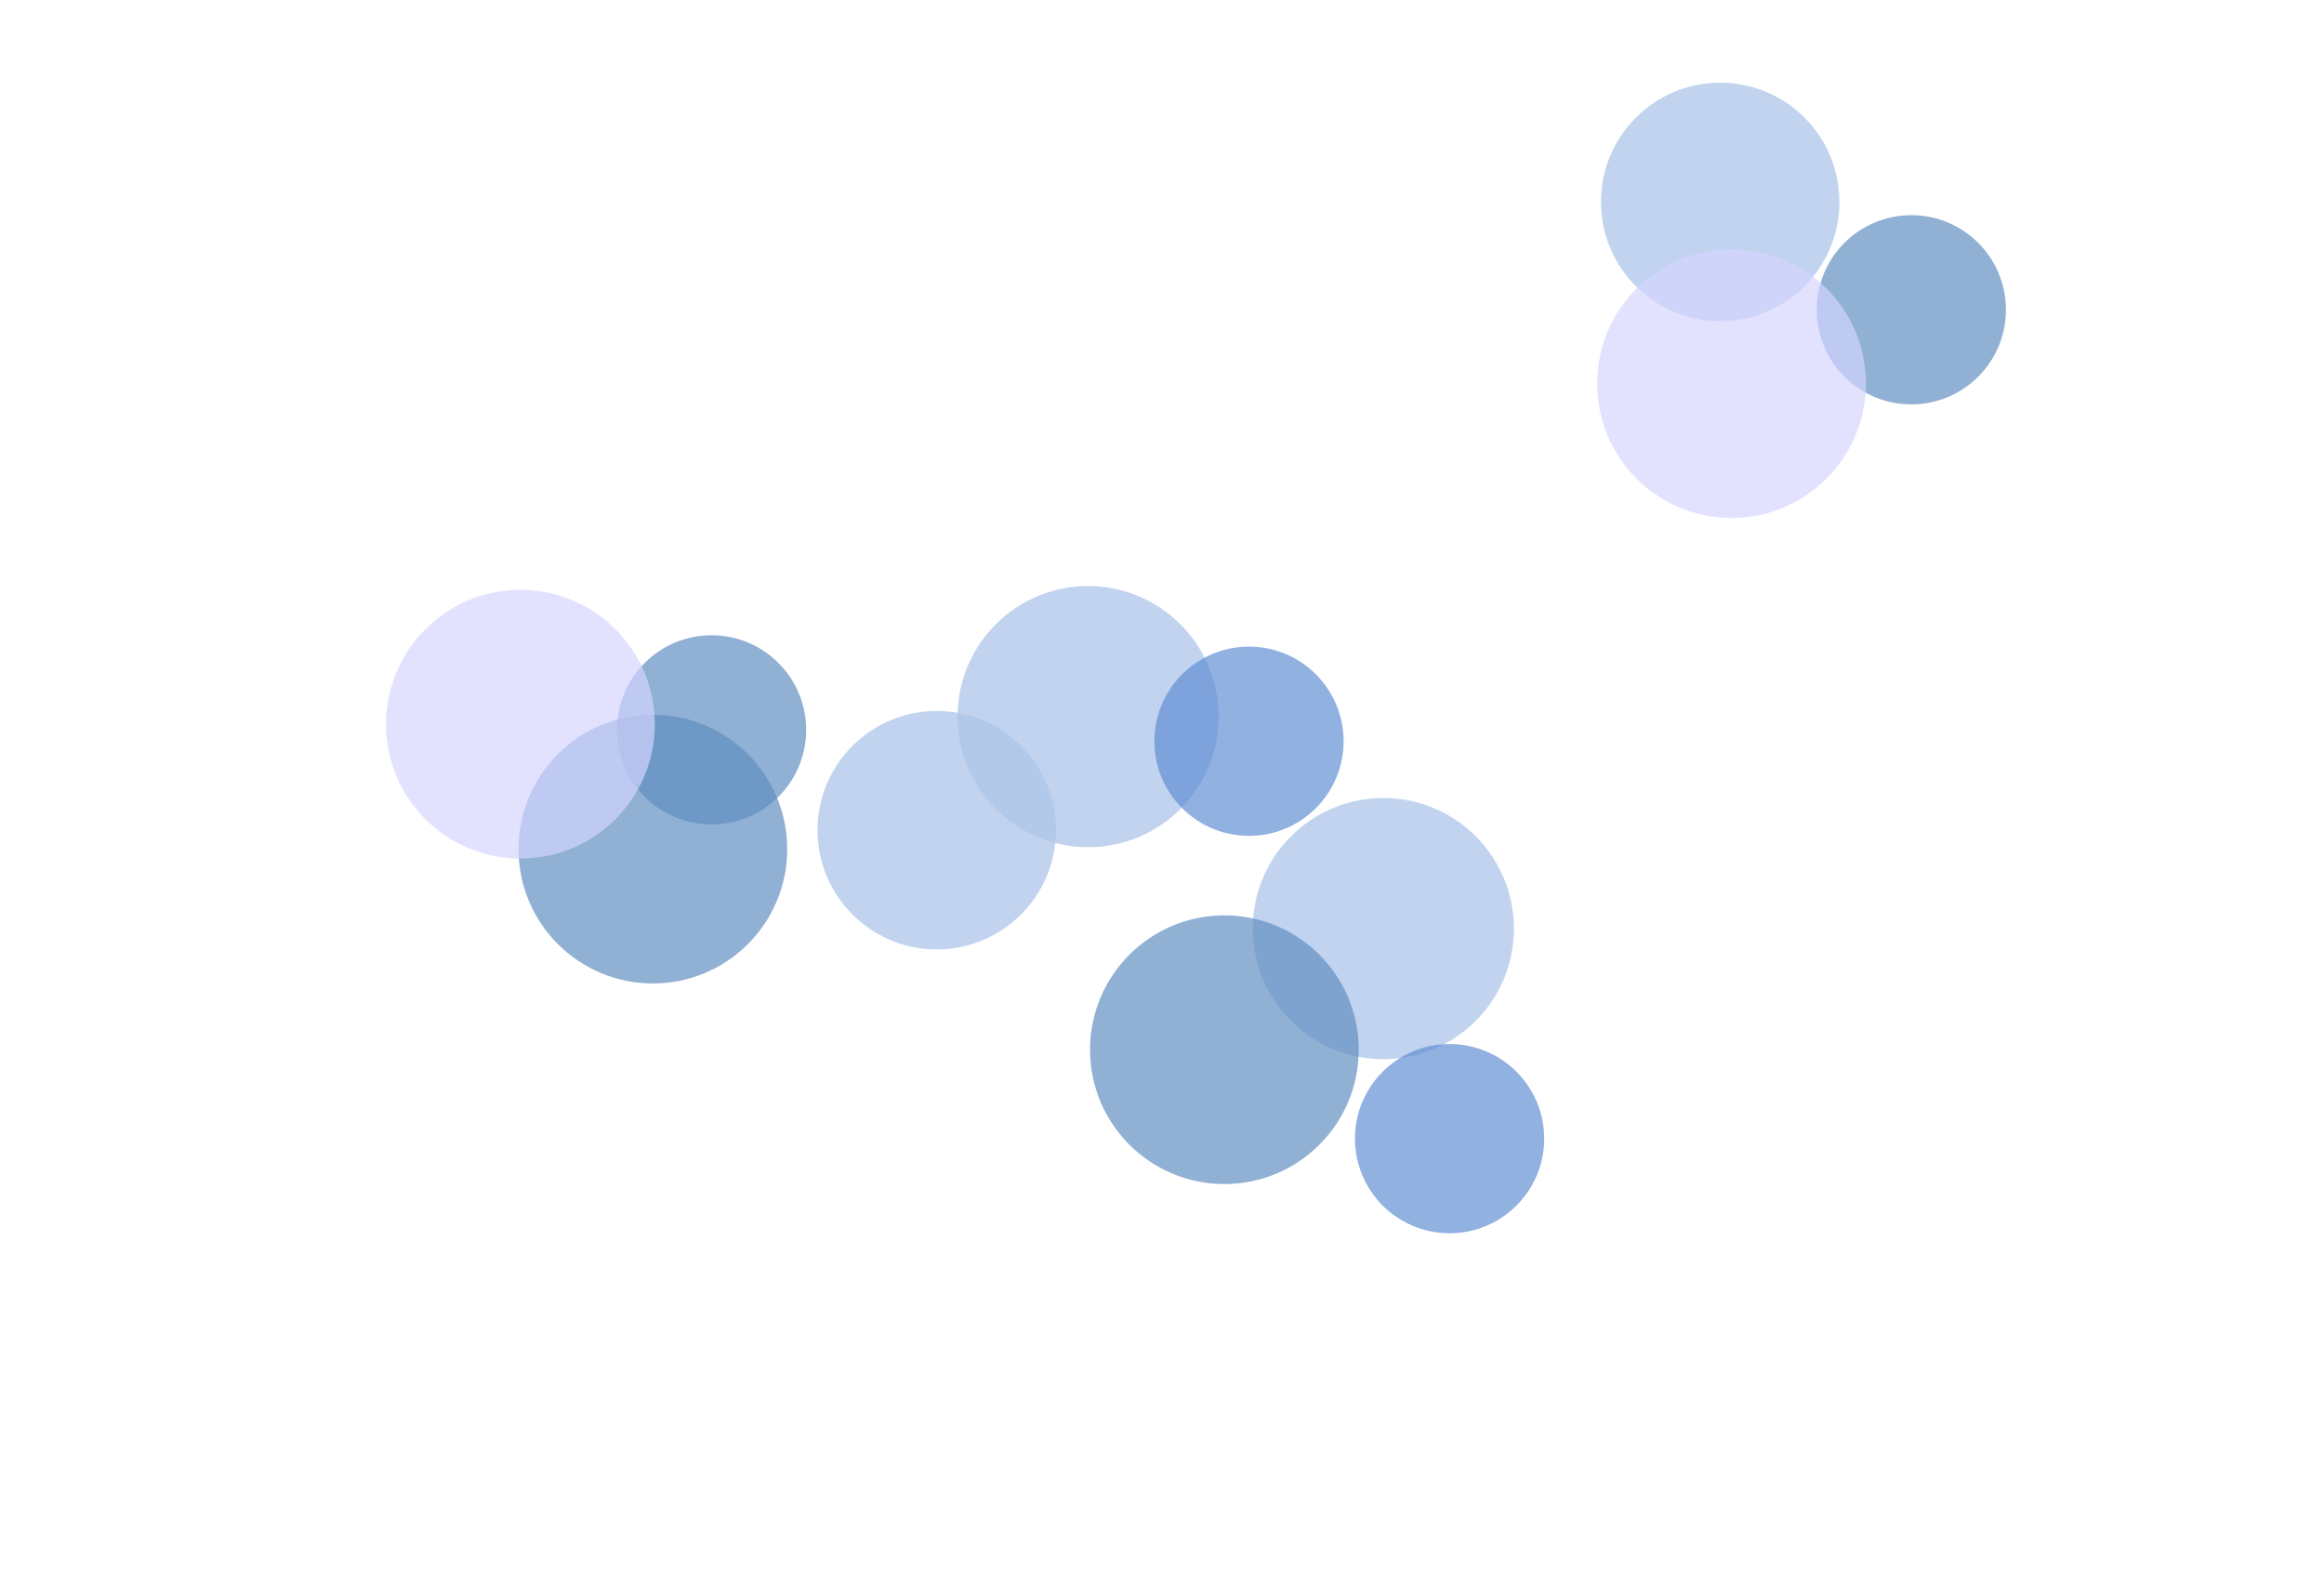
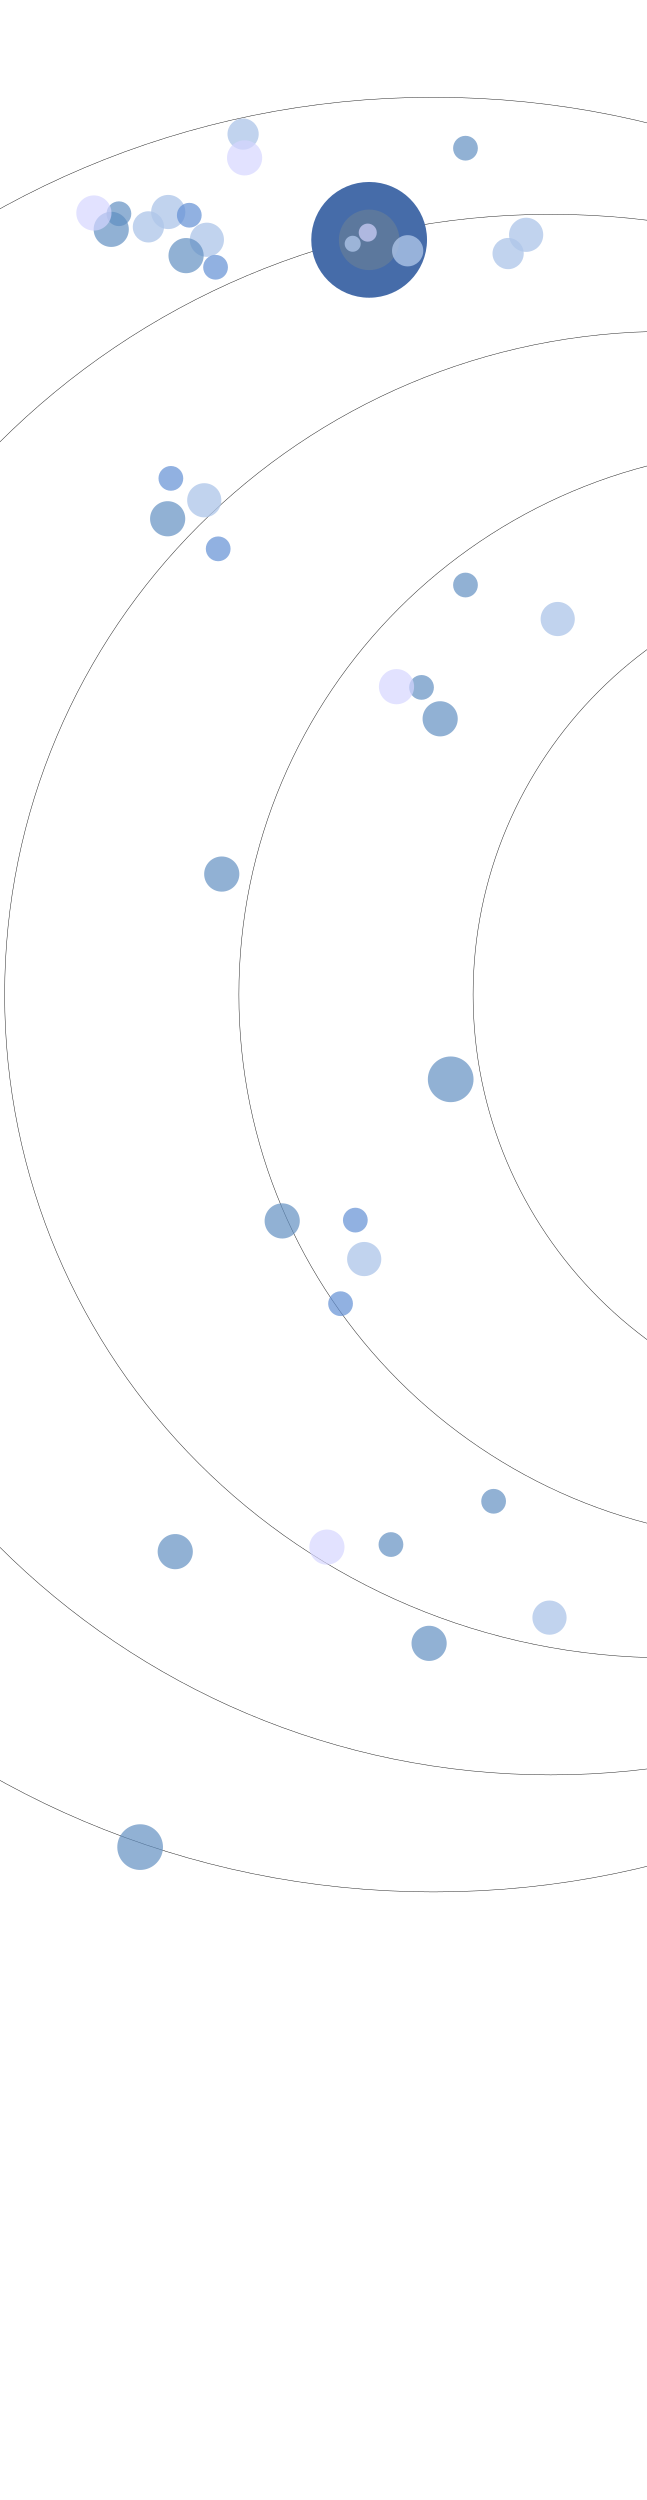
- <svg xmlns="http://www.w3.org/2000/svg" width="1462.46" height="988.056" viewBox="0 0 386.943 261.423" version="1.1" id="svg8">
+ <svg xmlns="http://www.w3.org/2000/svg" width="414" height="1600" viewBox="0 0 109.537 423.333" version="1.1" id="svg8">
  <defs id="defs2" />
-   <g id="layer1" transform="translate(297.8898,-183.009)">
-     <rect style="opacity:1;fill:#ff0000;fill-opacity:0;stroke:none;stroke-width:0.159;stroke-linecap:round;stroke-miterlimit:4;stroke-dasharray:none;stroke-opacity:1" id="rect2019" width="271.6" height="236.311" x="-284.656" y="216.943" />
-     <circle style="opacity:1;fill:#afc6e9;fill-opacity:0.771;stroke:none;stroke-width:0.304;stroke-linecap:round;stroke-miterlimit:4;stroke-dasharray:none;stroke-opacity:1" id="path2033" cx="-116.718" cy="302.33" r="21.741" />
-     <circle r="15.754" cy="306.426" cx="-89.936" id="circle2035" style="opacity:1;fill:#5f8dd3;fill-opacity:0.686;stroke:none;stroke-width:0.22;stroke-linecap:round;stroke-miterlimit:4;stroke-dasharray:none;stroke-opacity:1" />
-     <circle r="19.85" cy="321.235" cx="141.924" id="circle2037" style="opacity:1;fill:#afc6e9;fill-opacity:0.771;stroke:none;stroke-width:0.278;stroke-linecap:round;stroke-miterlimit:4;stroke-dasharray:none;stroke-opacity:1" transform="scale(-1,1)" />
-     <circle style="opacity:1;fill:#5f8dc1;fill-opacity:0.686;stroke:none;stroke-width:0.22;stroke-linecap:round;stroke-miterlimit:4;stroke-dasharray:none;stroke-opacity:1" id="circle2039" cx="179.419" cy="304.536" r="15.754" transform="scale(-1,1)" />
-     <circle transform="scale(-1,1)" r="22.371" cy="324.386" cx="189.187" id="circle2041" style="opacity:1;fill:#5f8dc1;fill-opacity:0.686;stroke:none;stroke-width:0.313;stroke-linecap:round;stroke-miterlimit:4;stroke-dasharray:none;stroke-opacity:1" />
-     <circle style="opacity:1;fill:#d5d5ff;fill-opacity:0.686;stroke:none;stroke-width:0.313;stroke-linecap:round;stroke-miterlimit:4;stroke-dasharray:none;stroke-opacity:1" id="circle2043" cx="211.242" cy="303.591" r="22.371" transform="scale(-1,1)" />
-     <circle r="21.741" cy="-337.62" cx="-67.565" id="circle2045" style="opacity:1;fill:#afc6e9;fill-opacity:0.771;stroke:none;stroke-width:0.304;stroke-linecap:round;stroke-miterlimit:4;stroke-dasharray:none;stroke-opacity:1" transform="scale(1,-1)" />
-     <circle style="opacity:1;fill:#5f8dd3;fill-opacity:0.686;stroke:none;stroke-width:0.22;stroke-linecap:round;stroke-miterlimit:4;stroke-dasharray:none;stroke-opacity:1" id="circle2047" cx="-56.537" cy="-372.594" r="15.754" transform="scale(1,-1)" />
-     <circle transform="scale(-1)" style="opacity:1;fill:#afc6e9;fill-opacity:0.771;stroke:none;stroke-width:0.278;stroke-linecap:round;stroke-miterlimit:4;stroke-dasharray:none;stroke-opacity:1" id="circle2049" cx="11.481" cy="-216.628" r="19.85" />
-     <circle transform="scale(-1)" r="15.754" cy="-234.588" cx="-20.343" id="circle2051" style="opacity:1;fill:#5f8dc1;fill-opacity:0.686;stroke:none;stroke-width:0.22;stroke-linecap:round;stroke-miterlimit:4;stroke-dasharray:none;stroke-opacity:1" />
-     <circle style="opacity:1;fill:#5f8dc1;fill-opacity:0.686;stroke:none;stroke-width:0.313;stroke-linecap:round;stroke-miterlimit:4;stroke-dasharray:none;stroke-opacity:1" id="circle2053" cx="94.032" cy="-357.785" r="22.371" transform="scale(-1)" />
-     <circle transform="scale(-1)" r="22.371" cy="-246.876" cx="9.59" id="circle2055" style="opacity:1;fill:#d5d5ff;fill-opacity:0.686;stroke:none;stroke-width:0.313;stroke-linecap:round;stroke-miterlimit:4;stroke-dasharray:none;stroke-opacity:1" />
+   <g id="layer1" transform="translate(297.8898,-21.09886)">
+     <circle style="opacity:1;fill:none;fill-opacity:0.602;stroke:#1a1a1a;stroke-width:0.079;stroke-linecap:round;stroke-miterlimit:4;stroke-dasharray:none;stroke-opacity:1" id="path861" cx="-184.795" cy="189.517" r="112.309" />
+     <circle r="92.489" cy="189.517" cx="-164.951" id="circle871" style="opacity:1;fill:none;fill-opacity:0.602;stroke:#1a1a1a;stroke-width:0.079;stroke-linecap:round;stroke-miterlimit:4;stroke-dasharray:none;stroke-opacity:1" />
+     <circle style="opacity:1;fill:none;fill-opacity:0.602;stroke:#1a1a1a;stroke-width:0.079;stroke-linecap:round;stroke-miterlimit:4;stroke-dasharray:none;stroke-opacity:1" id="circle873" cx="-145.108" cy="189.517" r="72.67" />
+     <circle r="151.947" cy="189.517" cx="-224.483" id="circle875" style="opacity:1;fill:none;fill-opacity:0.602;stroke:#1a1a1a;stroke-width:0.079;stroke-linecap:round;stroke-miterlimit:4;stroke-dasharray:none;stroke-opacity:1" />
+     <circle style="opacity:1;fill:none;fill-opacity:0.602;stroke:#1a1a1a;stroke-width:0.079;stroke-linecap:round;stroke-miterlimit:4;stroke-dasharray:none;stroke-opacity:1" id="circle899" cx="-204.639" cy="189.517" r="132.128" />
+     <circle r="9.801" cy="61.712" cx="-235.383" id="circle863" style="opacity:1;fill:#466ca9;fill-opacity:1;stroke:none;stroke-width:9.439;stroke-linecap:round;stroke-miterlimit:4;stroke-dasharray:none;stroke-opacity:0.572" />
+     <circle style="opacity:1;fill:#5c789d;fill-opacity:1;stroke:none;stroke-width:4.934;stroke-linecap:round;stroke-miterlimit:4;stroke-dasharray:none;stroke-opacity:0.572" id="path859" cx="-235.383" cy="61.712" r="5.123" />
+     <rect style="opacity:1;fill:#ff0000;fill-opacity:0;stroke:none;stroke-width:0.159;stroke-linecap:round;stroke-miterlimit:4;stroke-dasharray:none;stroke-opacity:1" id="rect2019" width="271.6" height="236.311" x="-284.656" y="20.093" />
+     <circle style="opacity:1;fill:#afc6e9;fill-opacity:0.771;stroke:none;stroke-width:0.041;stroke-linecap:round;stroke-miterlimit:4;stroke-dasharray:none;stroke-opacity:1" id="path2033" cx="-269.404" cy="56.998" r="2.895" />
+     <circle r="2.098" cy="57.544" cx="-265.837" id="circle2035" style="opacity:1;fill:#5f8dd3;fill-opacity:0.686;stroke:none;stroke-width:0.029;stroke-linecap:round;stroke-miterlimit:4;stroke-dasharray:none;stroke-opacity:1" />
+     <circle r="2.644" cy="59.516" cx="272.761" id="circle2037" style="opacity:1;fill:#afc6e9;fill-opacity:0.771;stroke:none;stroke-width:0.037;stroke-linecap:round;stroke-miterlimit:4;stroke-dasharray:none;stroke-opacity:1" transform="scale(-1,1)" />
+     <circle style="opacity:1;fill:#5f8dc1;fill-opacity:0.686;stroke:none;stroke-width:0.029;stroke-linecap:round;stroke-miterlimit:4;stroke-dasharray:none;stroke-opacity:1" id="circle2039" cx="277.754" cy="57.292" r="2.098" transform="scale(-1,1)" />
+     <circle transform="scale(-1,1)" r="2.979" cy="59.936" cx="279.055" id="circle2041" style="opacity:1;fill:#5f8dc1;fill-opacity:0.686;stroke:none;stroke-width:0.042;stroke-linecap:round;stroke-miterlimit:4;stroke-dasharray:none;stroke-opacity:1" />
+     <circle style="opacity:1;fill:#d5d5ff;fill-opacity:0.686;stroke:none;stroke-width:0.042;stroke-linecap:round;stroke-miterlimit:4;stroke-dasharray:none;stroke-opacity:1" id="circle2043" cx="281.992" cy="57.166" r="2.979" transform="scale(-1,1)" />
+     <circle r="2.895" cy="-61.698" cx="-262.858" id="circle2045" style="opacity:1;fill:#afc6e9;fill-opacity:0.771;stroke:none;stroke-width:0.041;stroke-linecap:round;stroke-miterlimit:4;stroke-dasharray:none;stroke-opacity:1" transform="scale(1,-1)" />
+     <circle style="opacity:1;fill:#5f8dd3;fill-opacity:0.686;stroke:none;stroke-width:0.029;stroke-linecap:round;stroke-miterlimit:4;stroke-dasharray:none;stroke-opacity:1" id="circle2047" cx="-261.389" cy="-66.356" r="2.098" transform="scale(1,-1)" />
+     <circle style="opacity:1;fill:#afc6e9;fill-opacity:0.771;stroke:none;stroke-width:0.019;stroke-linecap:round;stroke-miterlimit:4;stroke-dasharray:none;stroke-opacity:1" id="circle2049" cx="231.936" cy="-82.586" r="1.357" transform="matrix(-0.826338,0.5631745,0.5631745,0.826338,0,0)" />
+     <circle transform="scale(-1)" r="2.098" cy="-46.194" cx="219.068" id="circle2051" style="opacity:1;fill:#5f8dc1;fill-opacity:0.686;stroke:none;stroke-width:0.029;stroke-linecap:round;stroke-miterlimit:4;stroke-dasharray:none;stroke-opacity:1" />
+     <circle style="opacity:1;fill:#5f8dc1;fill-opacity:0.686;stroke:none;stroke-width:0.042;stroke-linecap:round;stroke-miterlimit:4;stroke-dasharray:none;stroke-opacity:1" id="circle2053" cx="266.382" cy="-64.383" r="2.979" transform="scale(-1)" />
+     <circle r="1.529" cy="-82.708" cx="228.765" id="circle2055" style="opacity:1;fill:#d5d5ff;fill-opacity:0.686;stroke:none;stroke-width:0.021;stroke-linecap:round;stroke-miterlimit:4;stroke-dasharray:none;stroke-opacity:1" transform="matrix(-0.826338,0.5631745,0.5631745,0.826338,0,0)" />
+     <circle style="opacity:1;fill:#5f8dd3;fill-opacity:0.686;stroke:none;stroke-width:0.029;stroke-linecap:round;stroke-miterlimit:4;stroke-dasharray:none;stroke-opacity:1" id="circle833" cx="-268.956" cy="102.104" r="2.098" />
+     <circle transform="scale(1,-1)" style="opacity:1;fill:#afc6e9;fill-opacity:0.771;stroke:none;stroke-width:0.041;stroke-linecap:round;stroke-miterlimit:4;stroke-dasharray:none;stroke-opacity:1" id="circle835" cx="-263.303" cy="-105.812" r="2.895" />
+     <circle transform="scale(1,-1)" r="2.098" cy="-114.035" cx="-260.943" id="circle837" style="opacity:1;fill:#5f8dd3;fill-opacity:0.686;stroke:none;stroke-width:0.029;stroke-linecap:round;stroke-miterlimit:4;stroke-dasharray:none;stroke-opacity:1" />
+     <circle transform="scale(-1)" r="2.979" cy="-108.943" cx="269.501" id="circle839" style="opacity:1;fill:#5f8dc1;fill-opacity:0.686;stroke:none;stroke-width:0.042;stroke-linecap:round;stroke-miterlimit:4;stroke-dasharray:none;stroke-opacity:1" />
+     <circle transform="scale(-1,1)" r="2.098" cy="137.5" cx="226.511" id="circle841" style="opacity:1;fill:#5f8dc1;fill-opacity:0.686;stroke:none;stroke-width:0.029;stroke-linecap:round;stroke-miterlimit:4;stroke-dasharray:none;stroke-opacity:1" />
+     <circle style="opacity:1;fill:#5f8dc1;fill-opacity:0.686;stroke:none;stroke-width:0.042;stroke-linecap:round;stroke-miterlimit:4;stroke-dasharray:none;stroke-opacity:1" id="circle843" cx="223.356" cy="142.817" r="2.979" transform="scale(-1,1)" />
+     <circle transform="scale(-1,1)" r="2.979" cy="137.374" cx="230.749" id="circle845" style="opacity:1;fill:#d5d5ff;fill-opacity:0.686;stroke:none;stroke-width:0.042;stroke-linecap:round;stroke-miterlimit:4;stroke-dasharray:none;stroke-opacity:1" />
+     <circle transform="scale(-1,1)" r="2.979" cy="169.107" cx="260.34" id="circle847" style="opacity:1;fill:#5f8dc1;fill-opacity:0.686;stroke:none;stroke-width:0.042;stroke-linecap:round;stroke-miterlimit:4;stroke-dasharray:none;stroke-opacity:1" />
+     <circle style="opacity:1;fill:#5f8dc1;fill-opacity:0.686;stroke:none;stroke-width:0.054;stroke-linecap:round;stroke-miterlimit:4;stroke-dasharray:none;stroke-opacity:1" id="circle849" cx="221.573" cy="203.863" r="3.87" transform="scale(-1,1)" />
+     <circle transform="scale(1,-1)" style="opacity:1;fill:#afc6e9;fill-opacity:0.771;stroke:none;stroke-width:0.041;stroke-linecap:round;stroke-miterlimit:4;stroke-dasharray:none;stroke-opacity:1" id="circle851" cx="-208.798" cy="-60.861" r="2.895" />
+     <circle transform="scale(-1,1)" style="opacity:1;fill:#afc6e9;fill-opacity:0.771;stroke:none;stroke-width:0.037;stroke-linecap:round;stroke-miterlimit:4;stroke-dasharray:none;stroke-opacity:1" id="circle853" cx="211.848" cy="64.035" r="2.644" />
+     <circle style="opacity:1;fill:#5f8dc1;fill-opacity:0.686;stroke:none;stroke-width:0.029;stroke-linecap:round;stroke-miterlimit:4;stroke-dasharray:none;stroke-opacity:1" id="circle855" cx="219.068" cy="-120.163" r="2.098" transform="scale(-1)" />
+     <circle r="2.895" cy="-125.918" cx="-203.451" id="circle857" style="opacity:1;fill:#afc6e9;fill-opacity:0.771;stroke:none;stroke-width:0.041;stroke-linecap:round;stroke-miterlimit:4;stroke-dasharray:none;stroke-opacity:1" transform="scale(1,-1)" />
+     <circle r="2.644" cy="-43.802" cx="256.725" id="circle865" style="opacity:1;fill:#afc6e9;fill-opacity:0.771;stroke:none;stroke-width:0.037;stroke-linecap:round;stroke-miterlimit:4;stroke-dasharray:none;stroke-opacity:1" transform="scale(-1)" />
+     <circle style="opacity:1;fill:#d5d5ff;fill-opacity:0.686;stroke:none;stroke-width:0.042;stroke-linecap:round;stroke-miterlimit:4;stroke-dasharray:none;stroke-opacity:1" id="circle867" cx="256.473" cy="-47.831" r="2.979" transform="scale(-1)" />
+     <circle r="2.644" cy="63.563" cx="228.862" id="circle869" style="opacity:1;fill:#afc6e9;fill-opacity:0.771;stroke:none;stroke-width:0.037;stroke-linecap:round;stroke-miterlimit:4;stroke-dasharray:none;stroke-opacity:1" transform="scale(-1,1)" />
+     <circle r="2.098" cy="328.911" cx="-13.337" id="circle877" style="opacity:1;fill:#5f8dd3;fill-opacity:0.686;stroke:none;stroke-width:0.029;stroke-linecap:round;stroke-miterlimit:4;stroke-dasharray:none;stroke-opacity:1" transform="rotate(43.91068)" />
+     <circle r="2.895" cy="-332.619" cx="-7.684" id="circle879" style="opacity:1;fill:#afc6e9;fill-opacity:0.771;stroke:none;stroke-width:0.041;stroke-linecap:round;stroke-miterlimit:4;stroke-dasharray:none;stroke-opacity:1" transform="matrix(0.7204219,0.6935361,0.6935361,-0.7204219,0,0)" />
+     <circle style="opacity:1;fill:#5f8dd3;fill-opacity:0.686;stroke:none;stroke-width:0.029;stroke-linecap:round;stroke-miterlimit:4;stroke-dasharray:none;stroke-opacity:1" id="circle881" cx="-5.324" cy="-340.842" r="2.098" transform="matrix(0.7204219,0.6935361,0.6935361,-0.7204219,0,0)" />
+     <circle style="opacity:1;fill:#5f8dc1;fill-opacity:0.686;stroke:none;stroke-width:0.042;stroke-linecap:round;stroke-miterlimit:4;stroke-dasharray:none;stroke-opacity:1" id="circle883" cx="22.163" cy="-337.599" r="2.979" transform="rotate(-136.0893)" />
+     <circle style="opacity:1;fill:#5f8dc1;fill-opacity:0.686;stroke:none;stroke-width:0.029;stroke-linecap:round;stroke-miterlimit:4;stroke-dasharray:none;stroke-opacity:1" id="circle885" cx="-29.108" cy="364.307" r="2.098" transform="matrix(-0.7204219,-0.6935361,-0.6935361,0.7204219,0,0)" />
+     <circle transform="matrix(-0.7204219,-0.6935361,-0.6935361,0.7204219,0,0)" r="2.979" cy="371.879" cx="-45.368" id="circle887" style="opacity:1;fill:#5f8dc1;fill-opacity:0.686;stroke:none;stroke-width:0.042;stroke-linecap:round;stroke-miterlimit:4;stroke-dasharray:none;stroke-opacity:1" />
+     <circle style="opacity:1;fill:#d5d5ff;fill-opacity:0.686;stroke:none;stroke-width:0.042;stroke-linecap:round;stroke-miterlimit:4;stroke-dasharray:none;stroke-opacity:1" id="circle889" cx="-21.599" cy="372.141" r="2.979" transform="matrix(-0.7204219,-0.6935361,-0.6935361,0.7204219,0,0)" />
+     <circle style="opacity:1;fill:#5f8dc1;fill-opacity:0.686;stroke:none;stroke-width:0.042;stroke-linecap:round;stroke-miterlimit:4;stroke-dasharray:none;stroke-opacity:1" id="circle891" cx="-3.627" cy="390.502" r="2.979" transform="matrix(-0.7204219,-0.6935361,-0.6935361,0.7204219,0,0)" />
+     <circle transform="matrix(-0.7204219,-0.6935361,-0.6935361,0.7204219,0,0)" r="3.87" cy="430.67" cx="-34.045" id="circle893" style="opacity:1;fill:#5f8dc1;fill-opacity:0.686;stroke:none;stroke-width:0.054;stroke-linecap:round;stroke-miterlimit:4;stroke-dasharray:none;stroke-opacity:1" />
+     <circle transform="rotate(-136.0893)" r="2.098" cy="-346.97" cx="-36.551" id="circle895" style="opacity:1;fill:#5f8dc1;fill-opacity:0.686;stroke:none;stroke-width:0.029;stroke-linecap:round;stroke-miterlimit:4;stroke-dasharray:none;stroke-opacity:1" />
+     <circle transform="matrix(0.7204219,0.6935361,0.6935361,-0.7204219,0,0)" style="opacity:1;fill:#afc6e9;fill-opacity:0.771;stroke:none;stroke-width:0.041;stroke-linecap:round;stroke-miterlimit:4;stroke-dasharray:none;stroke-opacity:1" id="circle897" cx="57.035" cy="-354.601" r="2.895" />
  </g>
</svg>
